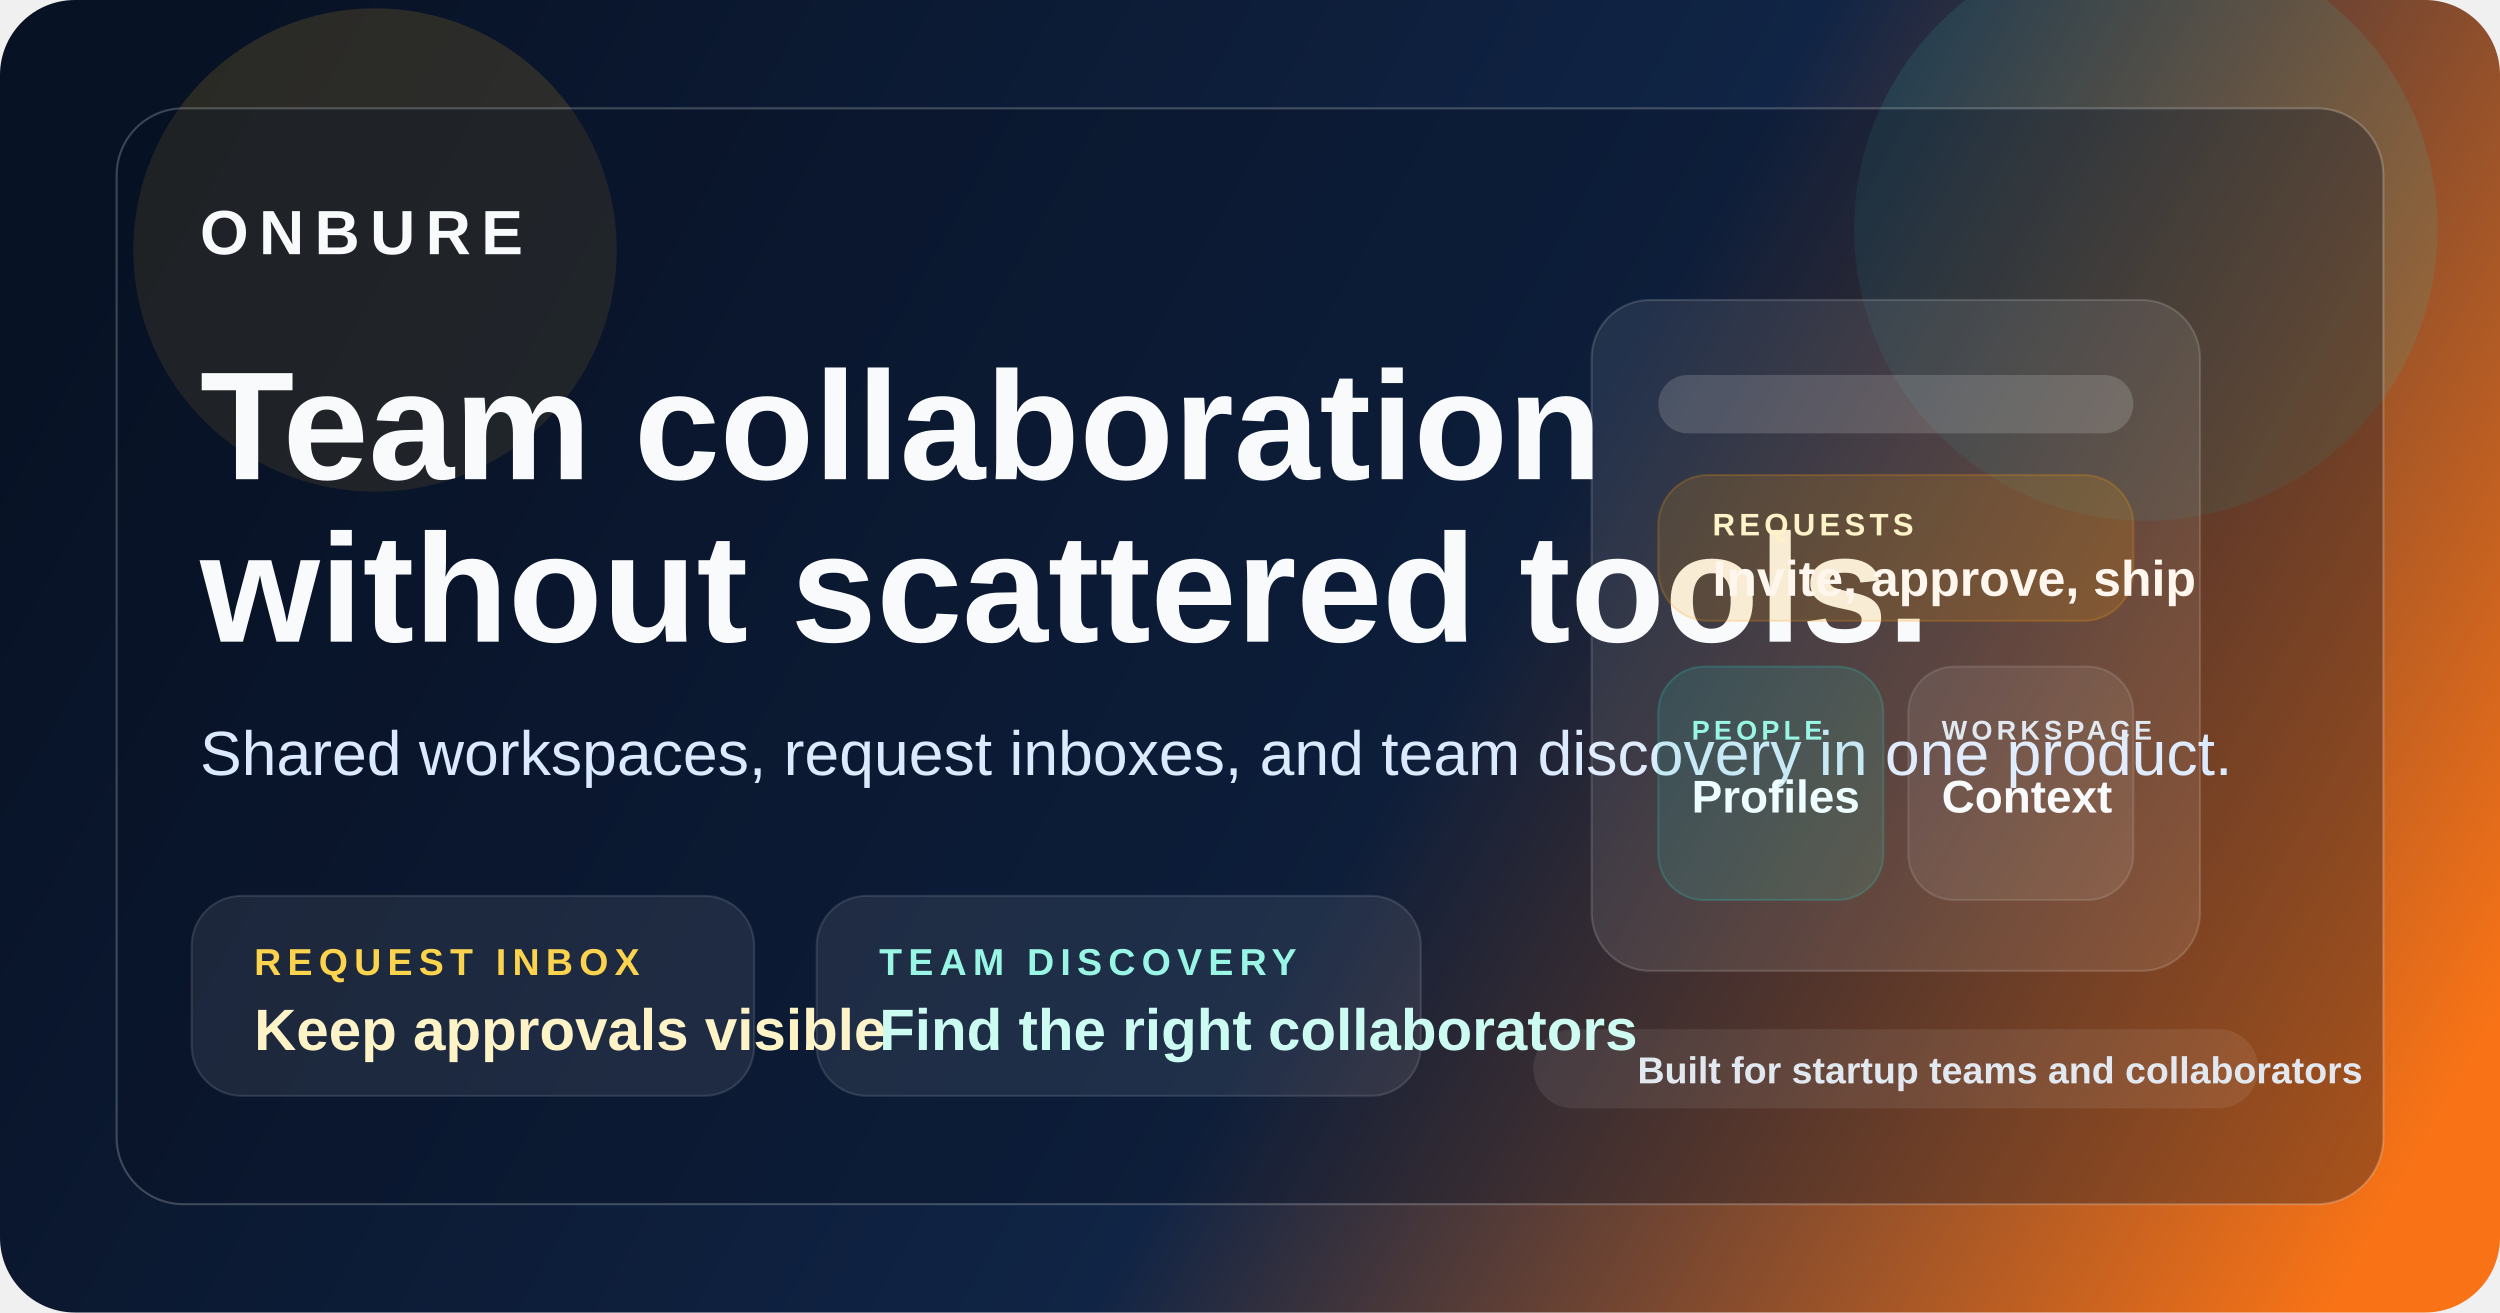
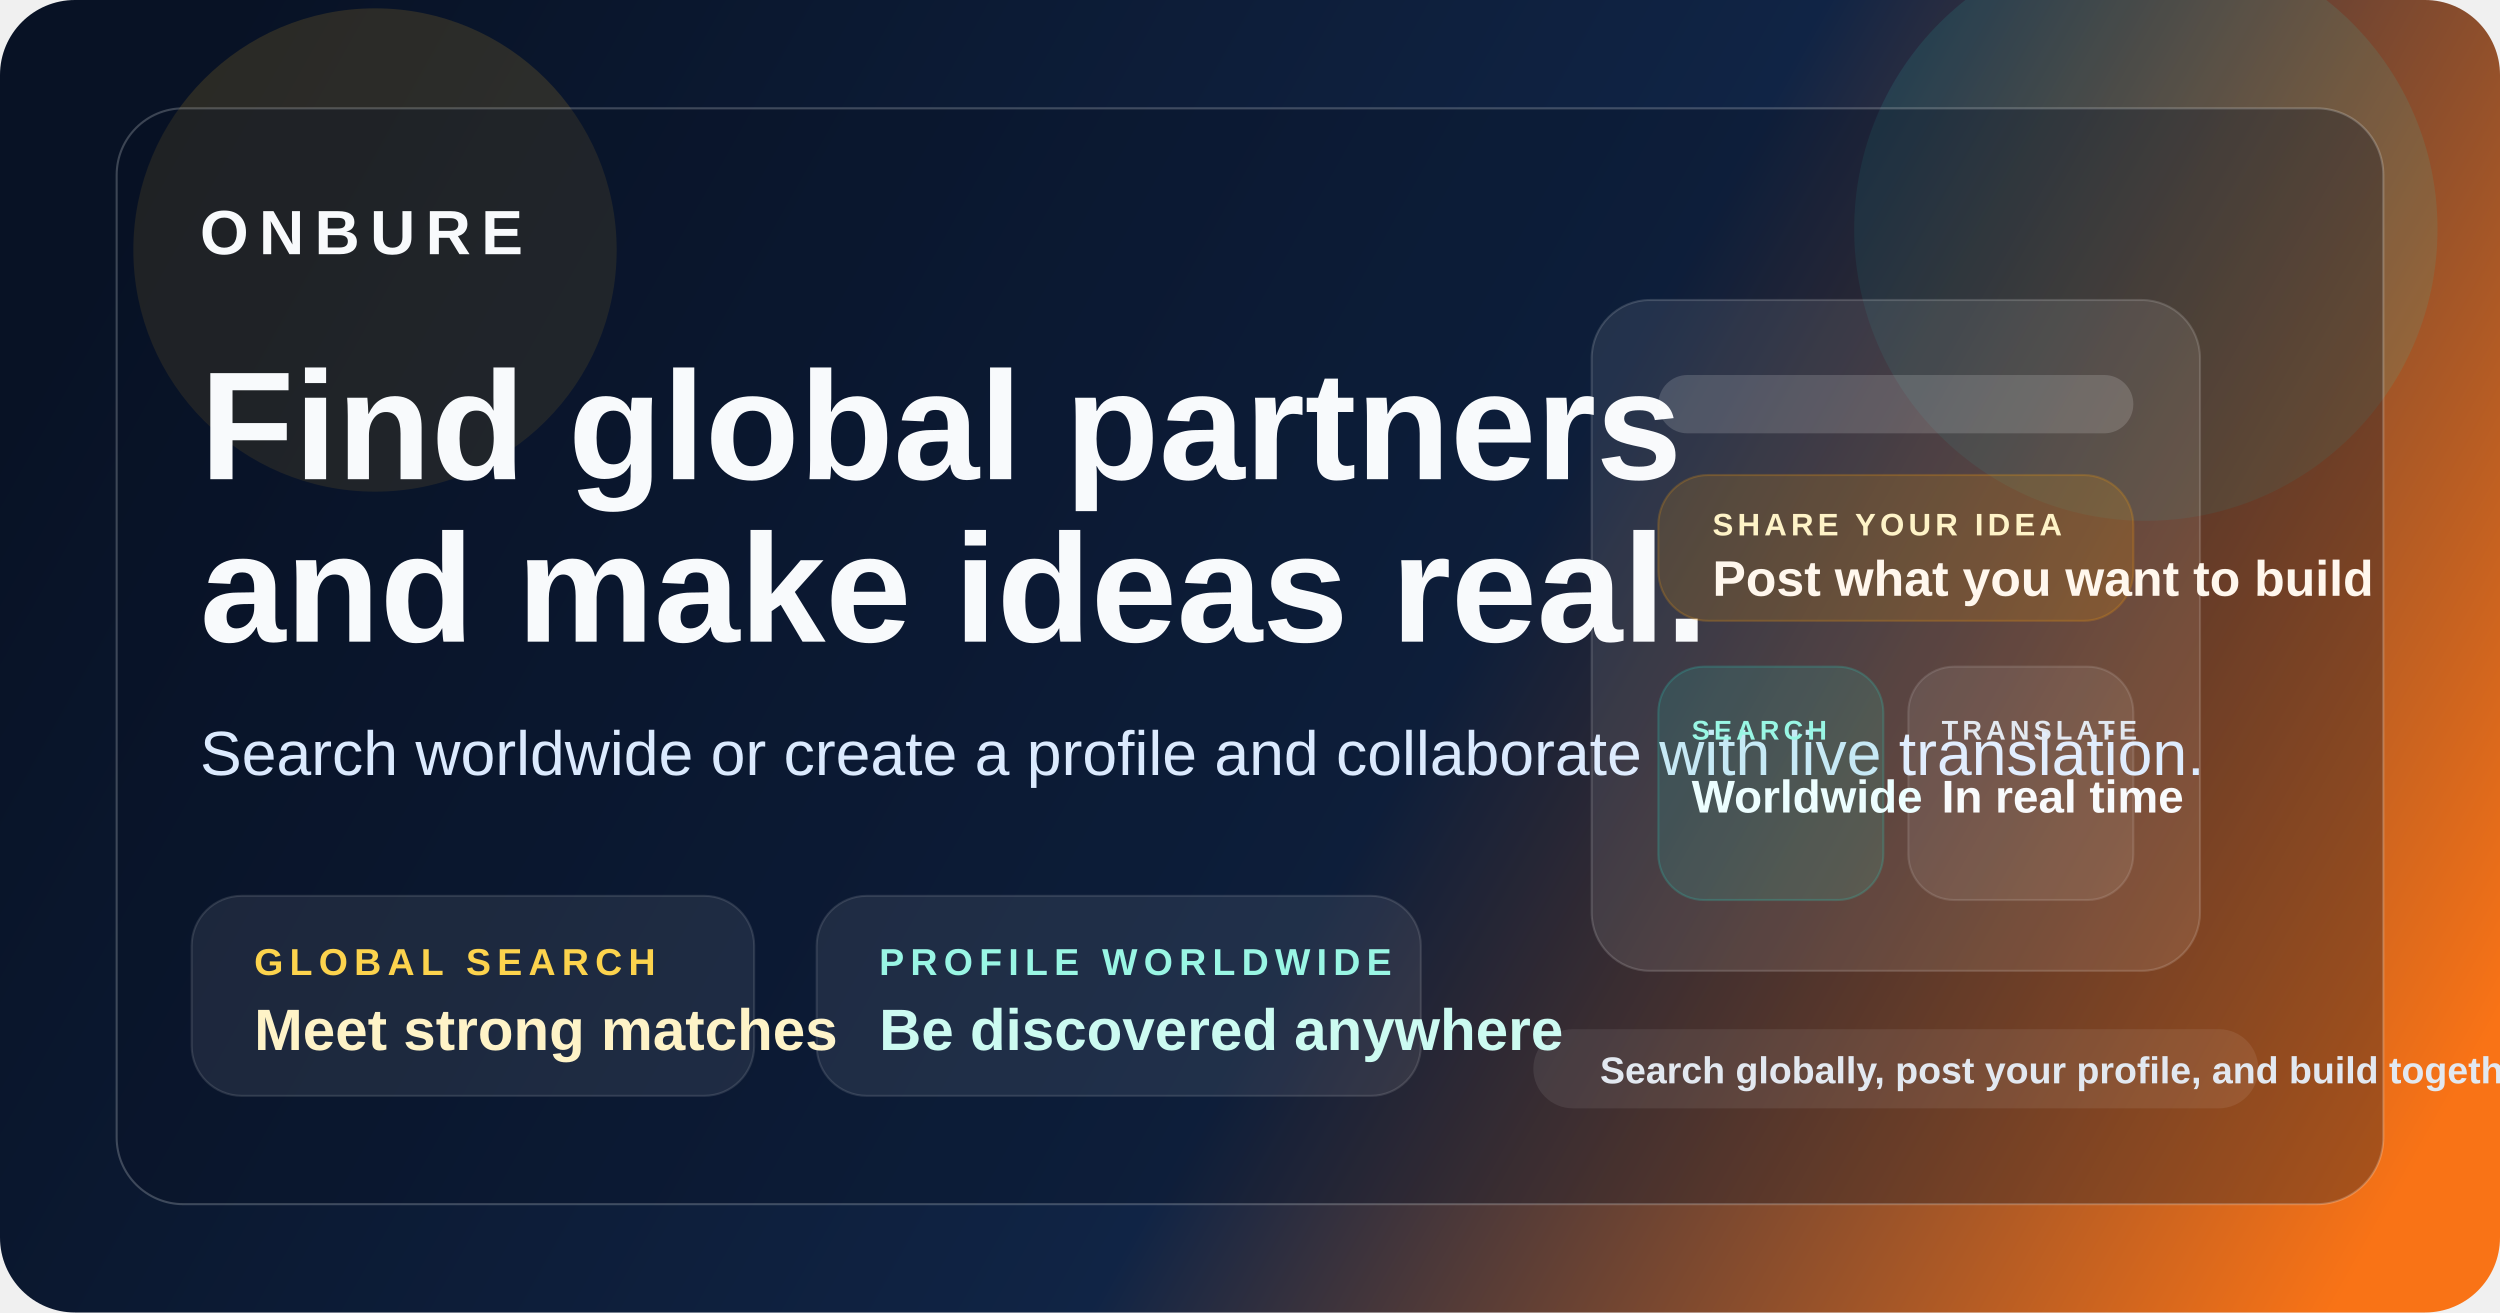
<svg xmlns="http://www.w3.org/2000/svg" width="1200" height="630" viewBox="0 0 1200 630" fill="none" role="img" aria-labelledby="title desc">
  <defs>
    <linearGradient id="bg" x1="88" y1="50" x2="1120" y2="630" gradientUnits="userSpaceOnUse">
      <stop stop-color="#081225" />
      <stop offset="0.56" stop-color="#102445" />
      <stop offset="1" stop-color="#F97316" />
    </linearGradient>
    <linearGradient id="panel" x1="0" y1="0" x2="1200" y2="630" gradientUnits="userSpaceOnUse">
      <stop stop-color="rgba(255,255,255,0.18)" />
      <stop offset="1" stop-color="rgba(255,255,255,0.04)" />
    </linearGradient>
  </defs>
  <rect width="1200" height="630" rx="36" fill="url(#bg)" />
  <circle cx="180" cy="120" r="116" fill="#FBBF24" fill-opacity="0.14" />
  <circle cx="1030" cy="110" r="140" fill="#2DD4BF" fill-opacity="0.12" />
  <rect x="56" y="52" width="1088" height="526" rx="32" fill="#081225" fill-opacity="0.32" stroke="rgba(248,250,252,0.22)" />
  <text x="96" y="122" fill="#F8FAFC" font-family="Arial, Helvetica, sans-serif" font-size="30" font-weight="700" letter-spacing="5">ONBURE</text>
-   <text x="96" y="230" fill="#F8FAFC" font-family="Arial, Helvetica, sans-serif" font-size="74" font-weight="800">Team collaboration</text>
-   <text x="96" y="308" fill="#F8FAFC" font-family="Arial, Helvetica, sans-serif" font-size="74" font-weight="800">without scattered tools.</text>
-   <text x="96" y="372" fill="#DBEAFE" font-family="Arial, Helvetica, sans-serif" font-size="30" font-weight="500">Shared workspaces, request inboxes, and team discovery in one product.</text>
+   <text x="96" y="230" fill="#F8FAFC" font-family="Arial, Helvetica, sans-serif" font-size="74" font-weight="800">Find global partners</text>
+   <text x="96" y="308" fill="#F8FAFC" font-family="Arial, Helvetica, sans-serif" font-size="74" font-weight="800">and make ideas real.</text>
+   <text x="96" y="372" fill="#DBEAFE" font-family="Arial, Helvetica, sans-serif" font-size="30" font-weight="500">Search worldwide or create a profile and collaborate with live translation.</text>
  <rect x="92" y="430" width="270" height="96" rx="24" fill="#FFFFFF" fill-opacity="0.08" stroke="rgba(255,255,255,0.12)" />
-   <text x="122" y="468" fill="#FCD34D" font-family="Arial, Helvetica, sans-serif" font-size="18" font-weight="700" letter-spacing="3">REQUEST INBOX</text>
-   <text x="122" y="504" fill="#FEF3C7" font-family="Arial, Helvetica, sans-serif" font-size="28" font-weight="700">Keep approvals visible</text>
+   <text x="122" y="468" fill="#FCD34D" font-family="Arial, Helvetica, sans-serif" font-size="18" font-weight="700" letter-spacing="3">GLOBAL SEARCH</text>
+   <text x="122" y="504" fill="#FEF3C7" font-family="Arial, Helvetica, sans-serif" font-size="28" font-weight="700">Meet strong matches</text>
  <rect x="392" y="430" width="290" height="96" rx="24" fill="#FFFFFF" fill-opacity="0.08" stroke="rgba(255,255,255,0.12)" />
-   <text x="422" y="468" fill="#99F6E4" font-family="Arial, Helvetica, sans-serif" font-size="18" font-weight="700" letter-spacing="3">TEAM DISCOVERY</text>
-   <text x="422" y="504" fill="#CCFBF1" font-family="Arial, Helvetica, sans-serif" font-size="28" font-weight="700">Find the right collaborators</text>
+   <text x="422" y="468" fill="#99F6E4" font-family="Arial, Helvetica, sans-serif" font-size="18" font-weight="700" letter-spacing="3">PROFILE WORLDWIDE</text>
+   <text x="422" y="504" fill="#CCFBF1" font-family="Arial, Helvetica, sans-serif" font-size="28" font-weight="700">Be discovered anywhere</text>
  <rect x="764" y="144" width="292" height="322" rx="28" fill="#FFFFFF" fill-opacity="0.09" stroke="rgba(255,255,255,0.15)" />
  <rect x="796" y="180" width="228" height="28" rx="14" fill="#FFFFFF" fill-opacity="0.16" />
  <rect x="796" y="228" width="228" height="70" rx="24" fill="#F59E0B" fill-opacity="0.16" stroke="rgba(245,158,11,0.22)" />
-   <text x="822" y="257" fill="#FEF3C7" font-family="Arial, Helvetica, sans-serif" font-size="15" font-weight="700" letter-spacing="2">REQUESTS</text>
-   <text x="822" y="286" fill="#FFF7ED" font-family="Arial, Helvetica, sans-serif" font-size="24" font-weight="700">Invite, approve, ship</text>
+   <text x="822" y="257" fill="#FEF3C7" font-family="Arial, Helvetica, sans-serif" font-size="15" font-weight="700" letter-spacing="2">SHARE YOUR IDEA</text>
+   <text x="822" y="286" fill="#FFF7ED" font-family="Arial, Helvetica, sans-serif" font-size="24" font-weight="700">Post what you want to build</text>
  <rect x="796" y="320" width="108" height="112" rx="22" fill="#2DD4BF" fill-opacity="0.14" stroke="rgba(45,212,191,0.22)" />
  <rect x="916" y="320" width="108" height="112" rx="22" fill="#FFFFFF" fill-opacity="0.08" stroke="rgba(255,255,255,0.12)" />
-   <text x="812" y="355" fill="#99F6E4" font-family="Arial, Helvetica, sans-serif" font-size="13" font-weight="700" letter-spacing="2">PEOPLE</text>
-   <text x="812" y="390" fill="#ECFEFF" font-family="Arial, Helvetica, sans-serif" font-size="22" font-weight="700">Profiles</text>
-   <text x="932" y="355" fill="#E2E8F0" font-family="Arial, Helvetica, sans-serif" font-size="13" font-weight="700" letter-spacing="2">WORKSPACE</text>
-   <text x="932" y="390" fill="#F8FAFC" font-family="Arial, Helvetica, sans-serif" font-size="22" font-weight="700">Context</text>
+   <text x="812" y="355" fill="#99F6E4" font-family="Arial, Helvetica, sans-serif" font-size="13" font-weight="700" letter-spacing="2">SEARCH</text>
+   <text x="812" y="390" fill="#ECFEFF" font-family="Arial, Helvetica, sans-serif" font-size="22" font-weight="700">Worldwide</text>
+   <text x="932" y="355" fill="#E2E8F0" font-family="Arial, Helvetica, sans-serif" font-size="13" font-weight="700" letter-spacing="2">TRANSLATE</text>
+   <text x="932" y="390" fill="#F8FAFC" font-family="Arial, Helvetica, sans-serif" font-size="22" font-weight="700">In real time</text>
  <rect x="736" y="494" width="348" height="38" rx="19" fill="#FFFFFF" fill-opacity="0.08" />
-   <text x="786" y="520" fill="#E2E8F0" font-family="Arial, Helvetica, sans-serif" font-size="18" font-weight="600">Built for startup teams and collaborators</text>
+   <text x="768" y="520" fill="#E2E8F0" font-family="Arial, Helvetica, sans-serif" font-size="18" font-weight="600">Search globally, post your profile, and build together with live translation</text>
</svg>
